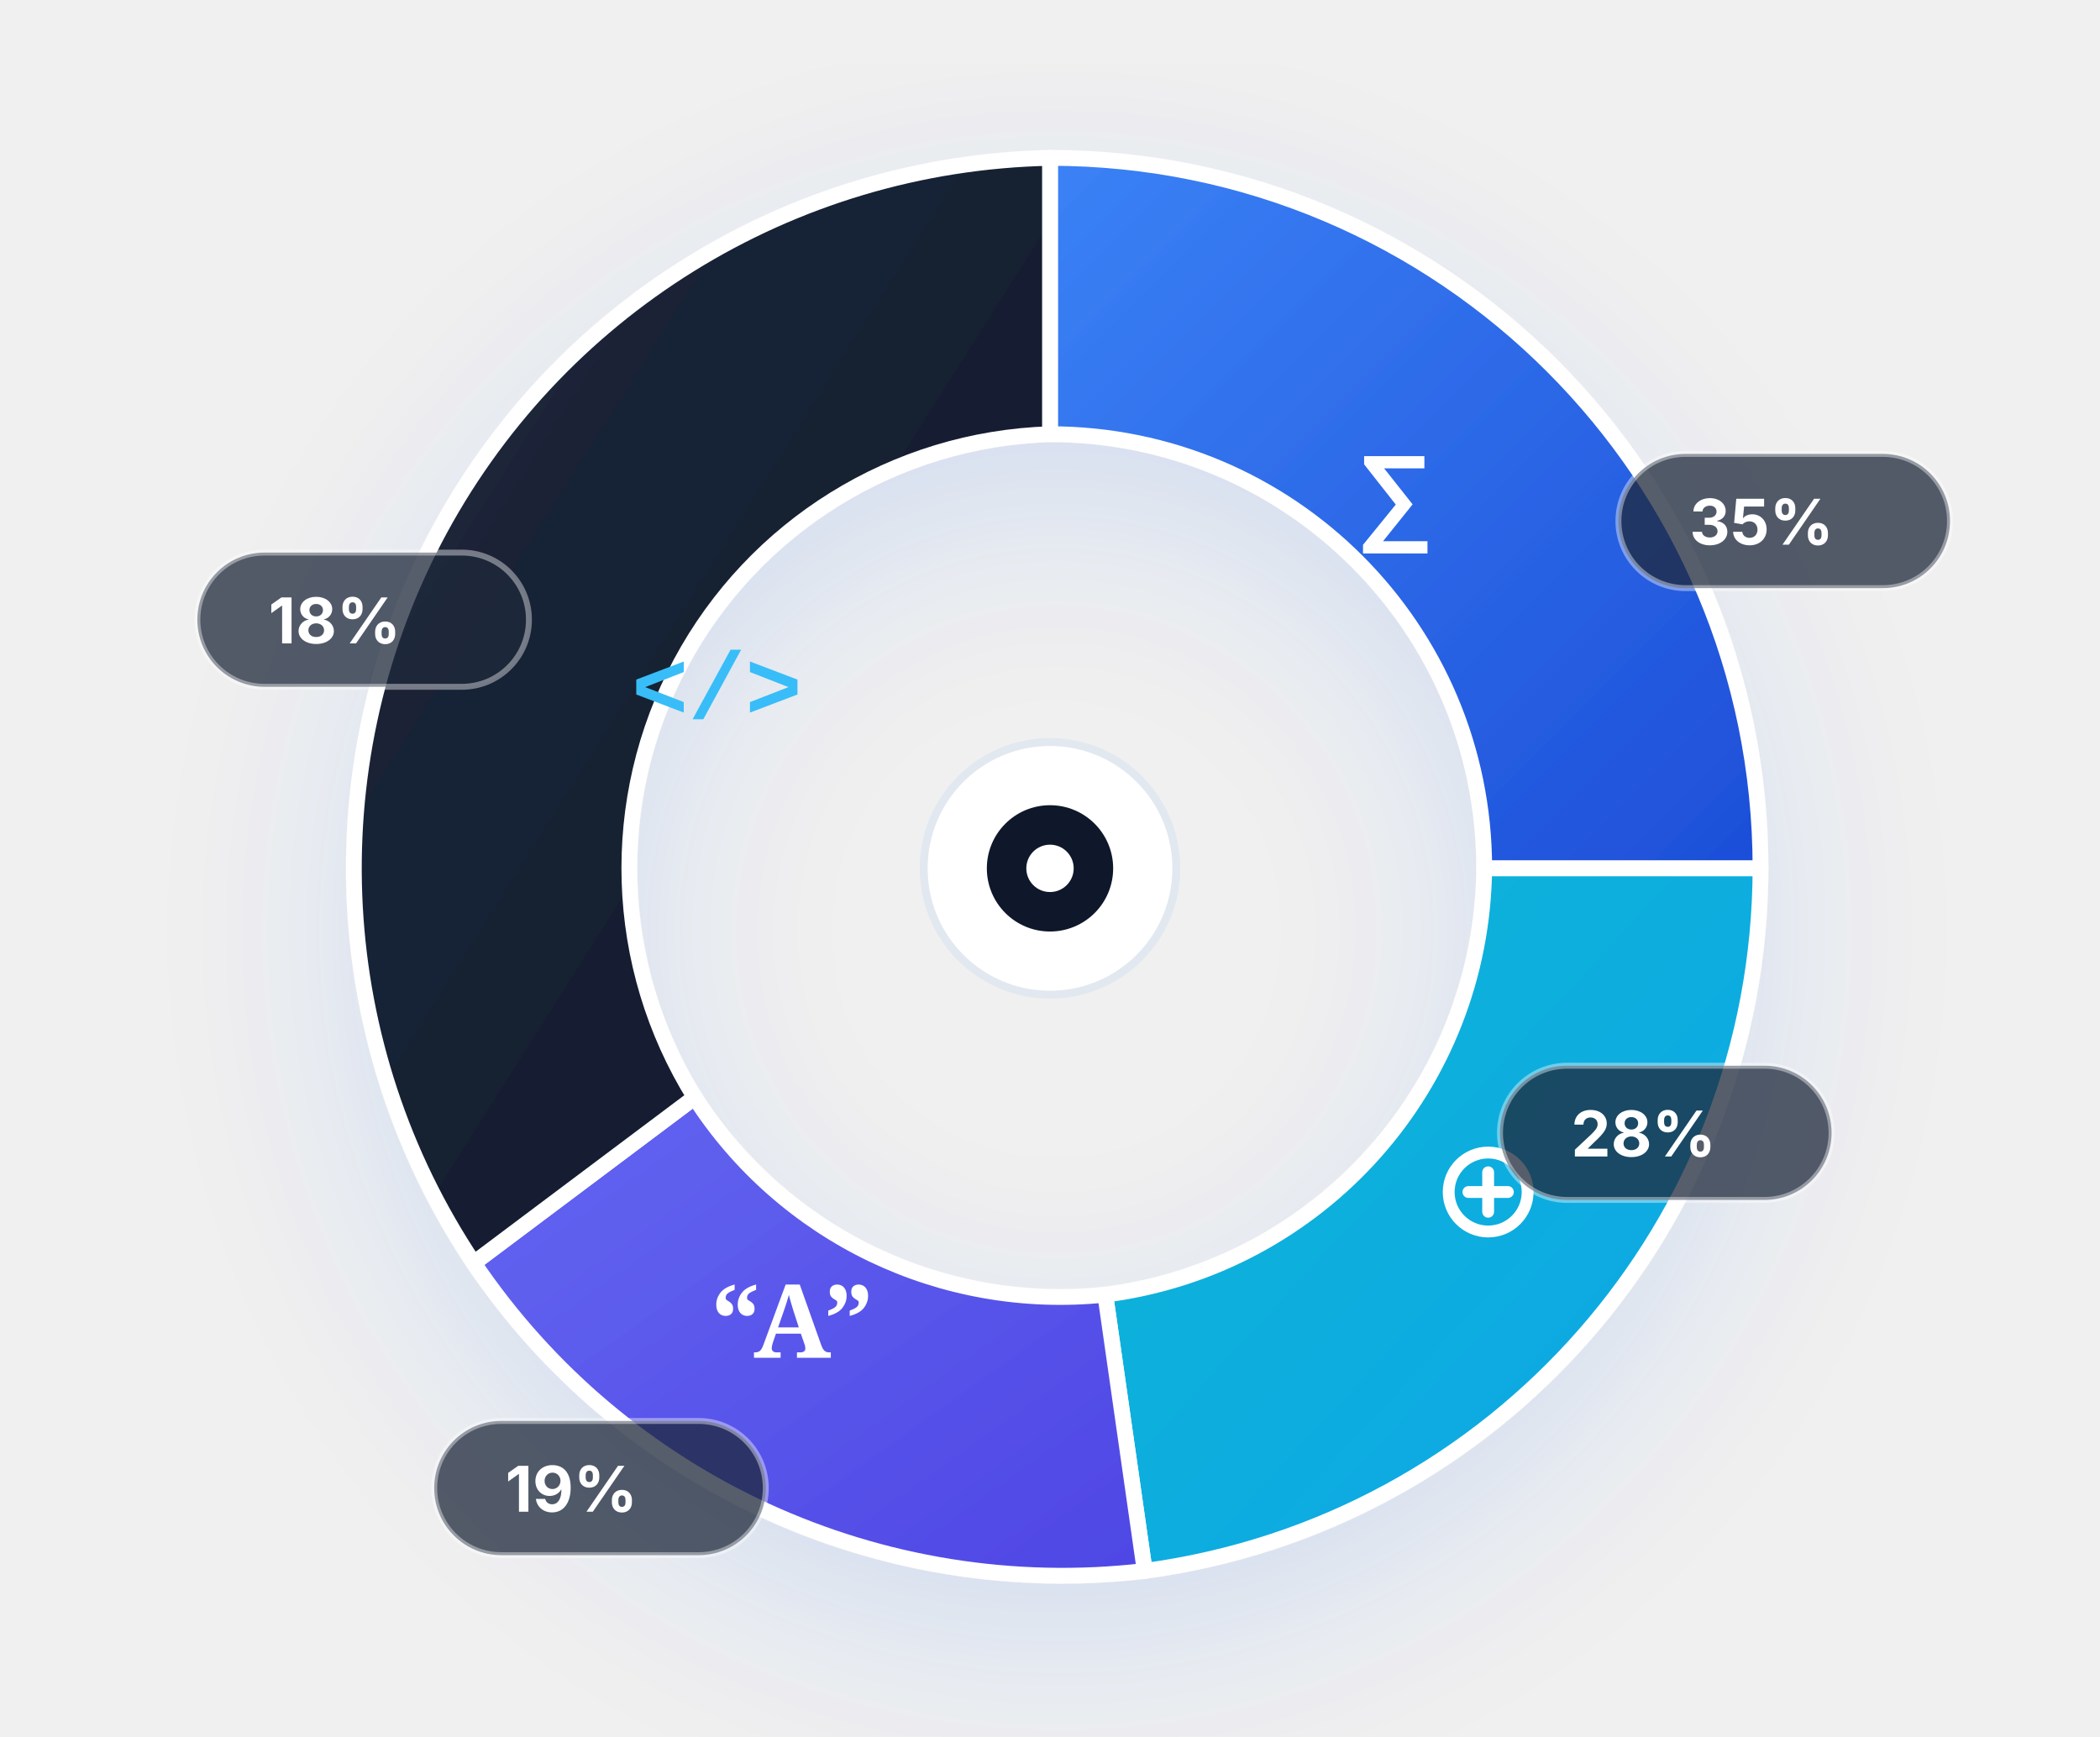
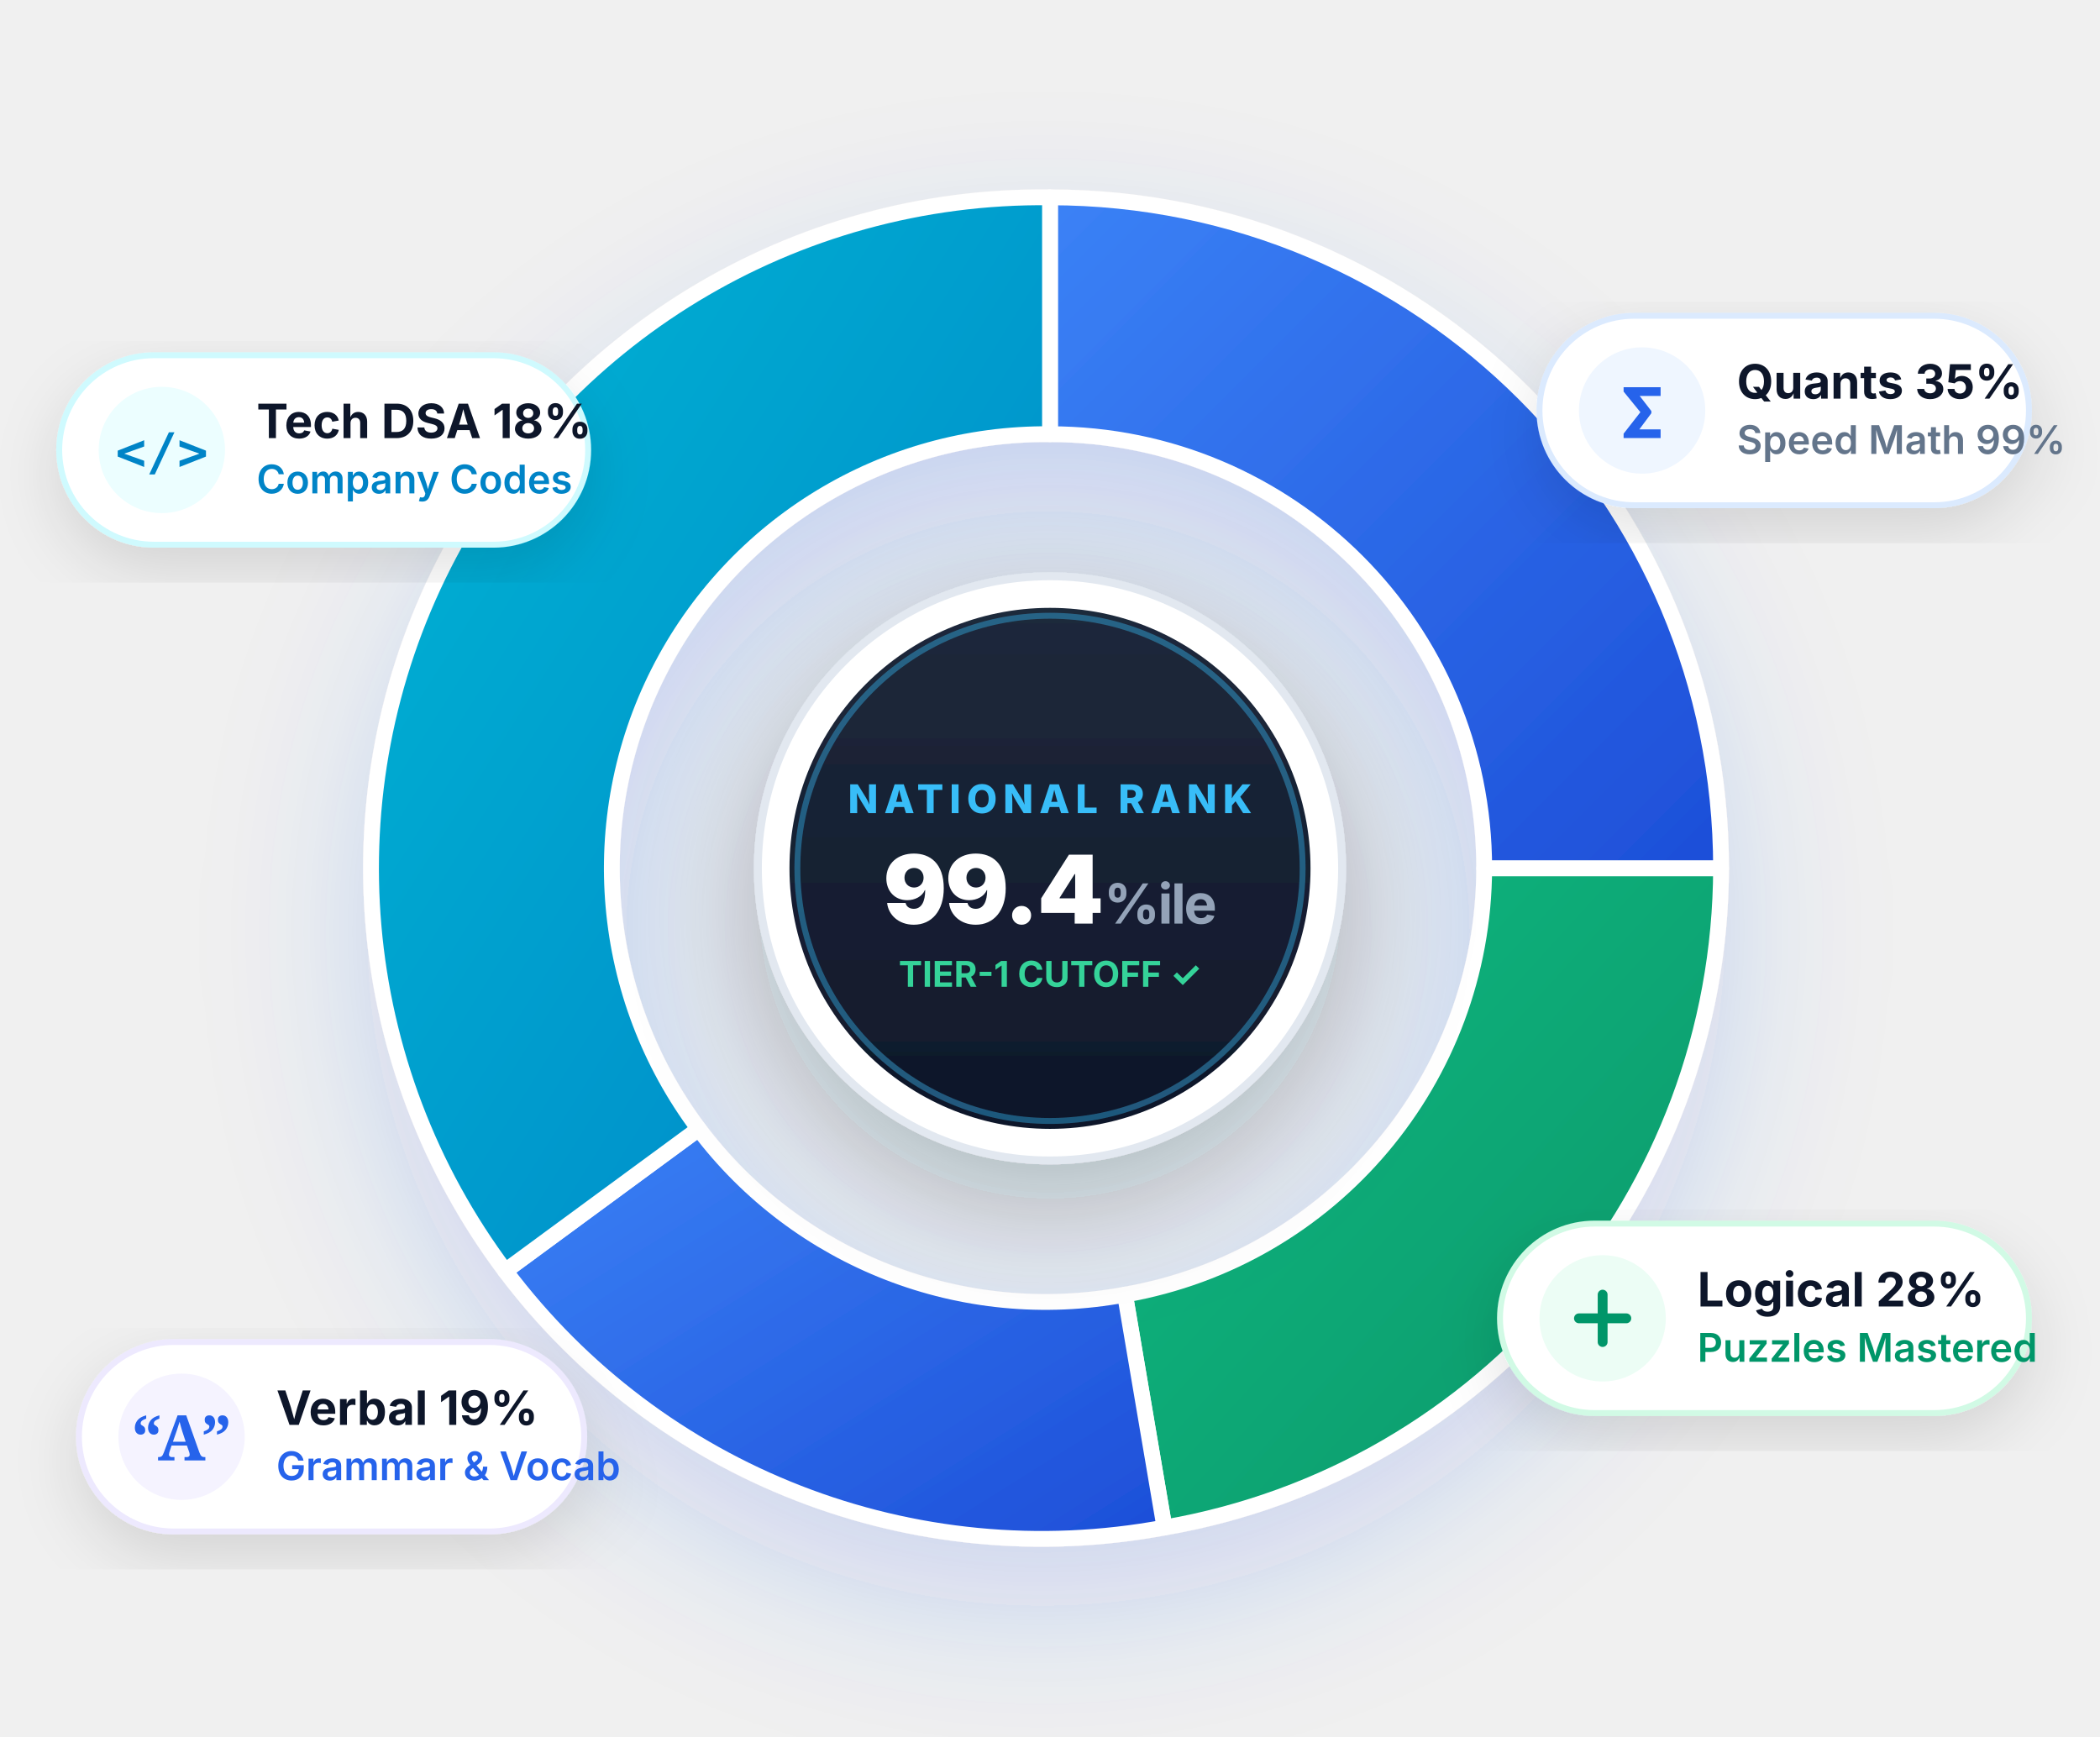
<svg xmlns="http://www.w3.org/2000/svg" viewBox="0 0 532 440" width="532" height="440" fill="none">
  <defs>
-     <filter id="donutShadow" x="0" y="0" width="532" height="440" filterUnits="userSpaceOnUse" color-interpolation-filters="sRGB">
-       <feDropShadow dx="0" dy="16" stdDeviation="24" flood-color="rgba(37, 99, 235, 0.12)" />
+     <filter id="softGlow" x="-20%" y="-20%" width="140%" height="140%">
+       <feDropShadow dx="0" dy="16" stdDeviation="20" flood-color="rgba(37, 99, 235, 0.18)" />
    </filter>
-     <filter id="pillGlow" x="0" y="0" width="100" height="60" filterUnits="userSpaceOnUse">
-       <feDropShadow dx="0" dy="4" stdDeviation="6" flood-color="rgba(0, 0, 0, 0.2)" />
+     <filter id="hubGlow" x="-30%" y="-30%" width="160%" height="160%">
+       <feDropShadow dx="0" dy="10" stdDeviation="15" flood-color="rgba(15, 23, 42, 0.25)" />
    </filter>
-     <linearGradient id="quantGrad" x1="0" y1="0" x2="1" y2="1">
+     <filter id="pillShadow" x="-20%" y="-20%" width="140%" height="140%">
+       <feDropShadow dx="0" dy="6" stdDeviation="8" flood-color="rgba(0, 0, 0, 0.12)" />
+     </filter>
+     <linearGradient id="quantGrad" x1="0%" y1="0%" x2="100%" y2="100%">
      <stop offset="0%" stop-color="#3B82F6" />
      <stop offset="100%" stop-color="#1D4ED8" />
    </linearGradient>
-     <linearGradient id="logicGrad" x1="0" y1="0" x2="1" y2="1">
+     <linearGradient id="logicGrad" x1="0%" y1="0%" x2="100%" y2="100%">
+       <stop offset="0%" stop-color="#10B981" />
+       <stop offset="100%" stop-color="#059669" />
+     </linearGradient>
+     <linearGradient id="verbalGrad" x1="0%" y1="0%" x2="100%" y2="100%">
+       <stop offset="0%" stop-color="#3B82F6" />
+       <stop offset="100%" stop-color="#1D4ED8" />
+     </linearGradient>
+     <linearGradient id="codingGrad" x1="0%" y1="0%" x2="100%" y2="100%">
      <stop offset="0%" stop-color="#06B6D4" />
-       <stop offset="100%" stop-color="#0EA5E9" />
+       <stop offset="100%" stop-color="#0284C7" />
    </linearGradient>
-     <linearGradient id="verbalGrad" x1="0" y1="0" x2="1" y2="1">
-       <stop offset="0%" stop-color="#6366F1" />
-       <stop offset="100%" stop-color="#4F46E5" />
-     </linearGradient>
-     <linearGradient id="codingGrad" x1="0" y1="0" x2="1" y2="1">
+     <linearGradient id="centerHubGrad" x1="0%" y1="0%" x2="0%" y2="100%">
      <stop offset="0%" stop-color="#1E293B" />
      <stop offset="100%" stop-color="#0F172A" />
    </linearGradient>
  </defs>
-   <g filter="url(#donutShadow)">
-     <path d="M266 40 A180 180 0 0 1 446 220 L376 220 A110 110 0 0 0 266 110 Z" fill="url(#quantGrad)" stroke="#FFFFFF" stroke-width="4" stroke-linejoin="round" />
-     <path d="M446 220 A180 180 0 0 1 290 398 L280 328 A110 110 0 0 0 376 220 Z" fill="url(#logicGrad)" stroke="#FFFFFF" stroke-width="4" stroke-linejoin="round" />
-     <path d="M290 398 A180 180 0 0 1 120 320 L176 278 A110 110 0 0 0 280 328 Z" fill="url(#verbalGrad)" stroke="#FFFFFF" stroke-width="4" stroke-linejoin="round" />
-     <path d="M120 320 A180 180 0 0 1 266 40 L266 110 A110 110 0 0 0 176 278 Z" fill="url(#codingGrad)" stroke="#FFFFFF" stroke-width="4" stroke-linejoin="round" />
+   <circle cx="266" cy="220" r="170" fill="rgba(59, 130, 246, 0.05)" />
+   <g filter="url(#softGlow)">
+     <path d="M 266 50 A 170 170 0 0 1 436 220 L 376 220 A 110 110 0 0 0 266 110 Z" fill="url(#quantGrad)" stroke="#FFFFFF" stroke-width="4" stroke-linejoin="round" />
+     <path d="M 436 220 A 170 170 0 0 1 295 387 L 285 328 A 110 110 0 0 0 376 220 Z" fill="url(#logicGrad)" stroke="#FFFFFF" stroke-width="4" stroke-linejoin="round" />
+     <path d="M 295 387 A 170 170 0 0 1 128 322 L 177 286 A 110 110 0 0 0 285 328 Z" fill="url(#verbalGrad)" stroke="#FFFFFF" stroke-width="4" stroke-linejoin="round" />
+     <path d="M 128 322 A 170 170 0 0 1 266 50 L 266 110 A 110 110 0 0 0 177 286 Z" fill="url(#codingGrad)" stroke="#FFFFFF" stroke-width="4" stroke-linejoin="round" />
  </g>
-   <circle cx="266" cy="220" r="32" fill="#FFFFFF" stroke="#E2E8F0" stroke-width="2" />
-   <circle cx="266" cy="220" r="16" fill="#0F172A" />
-   <circle cx="266" cy="220" r="6" fill="#FFFFFF" />
-   <g transform="translate(345, 110)">
-     <text x="0" y="24" fill="#FFFFFF" font-family="'Courier New', monospace, sans-serif" font-size="28" font-weight="900">∑</text>
+   <g filter="url(#hubGlow)">
+     <circle cx="266" cy="220" r="74" fill="#FFFFFF" stroke="#E2E8F0" stroke-width="2" />
+     <circle cx="266" cy="220" r="66" fill="url(#centerHubGrad)" />
+     <circle cx="266" cy="220" r="64" stroke="rgba(56, 189, 248, 0.4)" stroke-width="1.5" fill="none" />
+     <text x="266" y="206" text-anchor="middle" fill="#38BDF8" font-family="'Inter', sans-serif" font-size="10" font-weight="800" letter-spacing="1.5">NATIONAL RANK</text>
+     <text x="266" y="234" text-anchor="middle" fill="#FFFFFF" font-family="'Inter', sans-serif" font-size="24" font-weight="900" letter-spacing="-0.5">99.4<tspan font-size="14" font-weight="700" fill="#94A3B8">%ile</tspan>
+     </text>
+     <text x="266" y="250" text-anchor="middle" fill="#34D399" font-family="'Inter', sans-serif" font-size="9" font-weight="700">TIER-1 CUTOFF ✓</text>
  </g>
-   <g transform="translate(410, 115)">
-     <rect width="84" height="34" rx="17" fill="rgba(30, 41, 59, 0.75)" stroke="rgba(255, 255, 255, 0.4)" stroke-width="1.5" />
-     <text x="18" y="23" fill="#FFFFFF" font-family="-apple-system, BlinkMacSystemFont, 'Inter', sans-serif" font-size="16" font-weight="700">35%</text>
+   <g transform="translate(390, 80)" filter="url(#pillShadow)">
+     <rect width="124" height="48" rx="24" fill="#FFFFFF" stroke="#DBEAFE" stroke-width="1.5" />
+     <circle cx="26" cy="24" r="16" fill="#EFF6FF" />
+     <text x="26" y="29" text-anchor="middle" fill="#2563EB" font-family="'Inter', monospace" font-size="15" font-weight="900">∑</text>
+     <text x="50" y="21" fill="#0F172A" font-family="'Inter', sans-serif" font-size="12" font-weight="700">Quants 35%</text>
+     <text x="50" y="35" fill="#64748B" font-family="'Inter', sans-serif" font-size="10" font-weight="600">Speed Math 99%</text>
  </g>
-   <g transform="translate(365, 290)">
-     <circle cx="12" cy="12" r="10" fill="none" stroke="#FFFFFF" stroke-width="3" />
-     <path d="M12 7V17M7 12H17" stroke="#FFFFFF" stroke-width="3" stroke-linecap="round" />
+   <g transform="translate(380, 310)" filter="url(#pillShadow)">
+     <rect width="134" height="48" rx="24" fill="#FFFFFF" stroke="#D1FAE5" stroke-width="1.5" />
+     <circle cx="26" cy="24" r="16" fill="#ECFDF5" />
+     <path d="M26 18V30M20 24H32" stroke="#059669" stroke-width="2.5" stroke-linecap="round" />
+     <text x="50" y="21" fill="#0F172A" font-family="'Inter', sans-serif" font-size="12" font-weight="700">Logical 28%</text>
+     <text x="50" y="35" fill="#059669" font-family="'Inter', sans-serif" font-size="10" font-weight="600">Puzzles Mastered</text>
  </g>
-   <g transform="translate(380, 270)">
-     <rect width="84" height="34" rx="17" fill="rgba(30, 41, 59, 0.75)" stroke="rgba(255, 255, 255, 0.4)" stroke-width="1.5" />
-     <text x="18" y="23" fill="#FFFFFF" font-family="-apple-system, BlinkMacSystemFont, 'Inter', sans-serif" font-size="16" font-weight="700">28%</text>
+   <g transform="translate(20, 340)" filter="url(#pillShadow)">
+     <rect width="128" height="48" rx="24" fill="#FFFFFF" stroke="#EDE9FE" stroke-width="1.5" />
+     <circle cx="26" cy="24" r="16" fill="#F5F3FF" />
+     <text x="26" y="30" text-anchor="middle" fill="#2563EB" font-family="Georgia, serif" font-size="16" font-weight="900">“A”</text>
+     <text x="50" y="21" fill="#0F172A" font-family="'Inter', sans-serif" font-size="12" font-weight="700">Verbal 19%</text>
+     <text x="50" y="35" fill="#2563EB" font-family="'Inter', sans-serif" font-size="10" font-weight="600">Grammar &amp; Vocab</text>
  </g>
-   <g transform="translate(180, 320)">
-     <text x="0" y="24" fill="#FFFFFF" font-family="Georgia, serif" font-size="26" font-weight="700">“A”</text>
-   </g>
-   <g transform="translate(110, 360)">
-     <rect width="84" height="34" rx="17" fill="rgba(30, 41, 59, 0.75)" stroke="rgba(255, 255, 255, 0.4)" stroke-width="1.5" />
-     <text x="18" y="23" fill="#FFFFFF" font-family="-apple-system, BlinkMacSystemFont, 'Inter', sans-serif" font-size="16" font-weight="700">19%</text>
-   </g>
-   <g transform="translate(160, 160)">
-     <text x="0" y="22" fill="#38BDF8" font-family="'Courier New', monospace" font-size="24" font-weight="900">&lt;/&gt;</text>
-   </g>
-   <g transform="translate(50, 140)">
-     <rect width="84" height="34" rx="17" fill="rgba(30, 41, 59, 0.75)" stroke="rgba(255, 255, 255, 0.4)" stroke-width="1.5" />
-     <text x="18" y="23" fill="#FFFFFF" font-family="-apple-system, BlinkMacSystemFont, 'Inter', sans-serif" font-size="16" font-weight="700">18%</text>
+   <g transform="translate(15, 90)" filter="url(#pillShadow)">
+     <rect width="134" height="48" rx="24" fill="#FFFFFF" stroke="#CFFAFE" stroke-width="1.5" />
+     <circle cx="26" cy="24" r="16" fill="#ECFEFF" />
+     <text x="26" y="29" text-anchor="middle" fill="#0284C7" font-family="'JetBrains Mono', monospace" font-size="13" font-weight="900">&lt;/&gt;</text>
+     <text x="50" y="21" fill="#0F172A" font-family="'Inter', sans-serif" font-size="12" font-weight="700">Tech DSA 18%</text>
+     <text x="50" y="35" fill="#0284C7" font-family="'Inter', sans-serif" font-size="10" font-weight="600">Company Codes</text>
  </g>
</svg>
